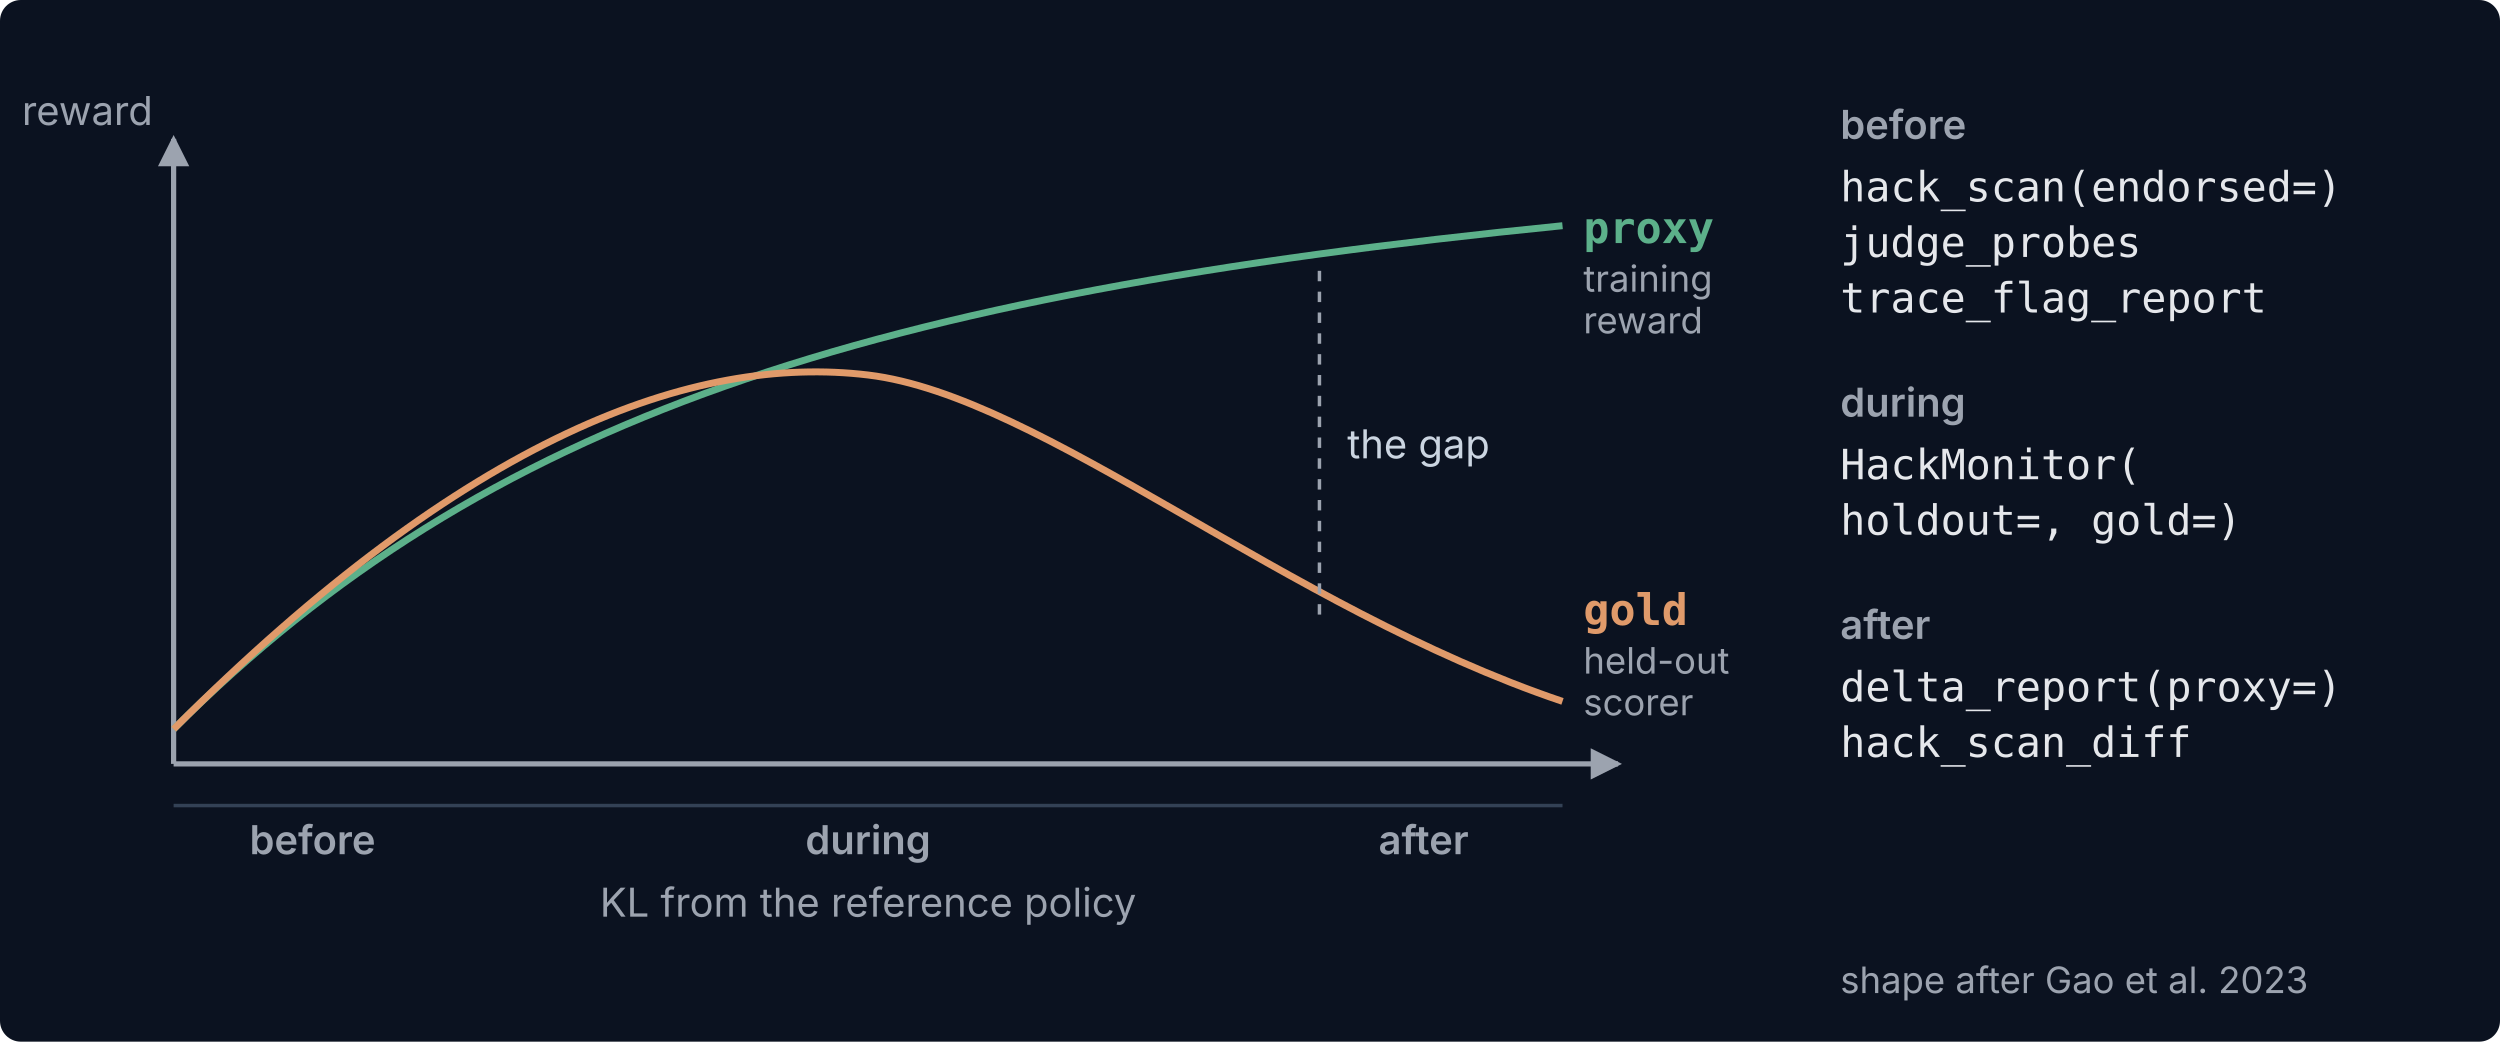
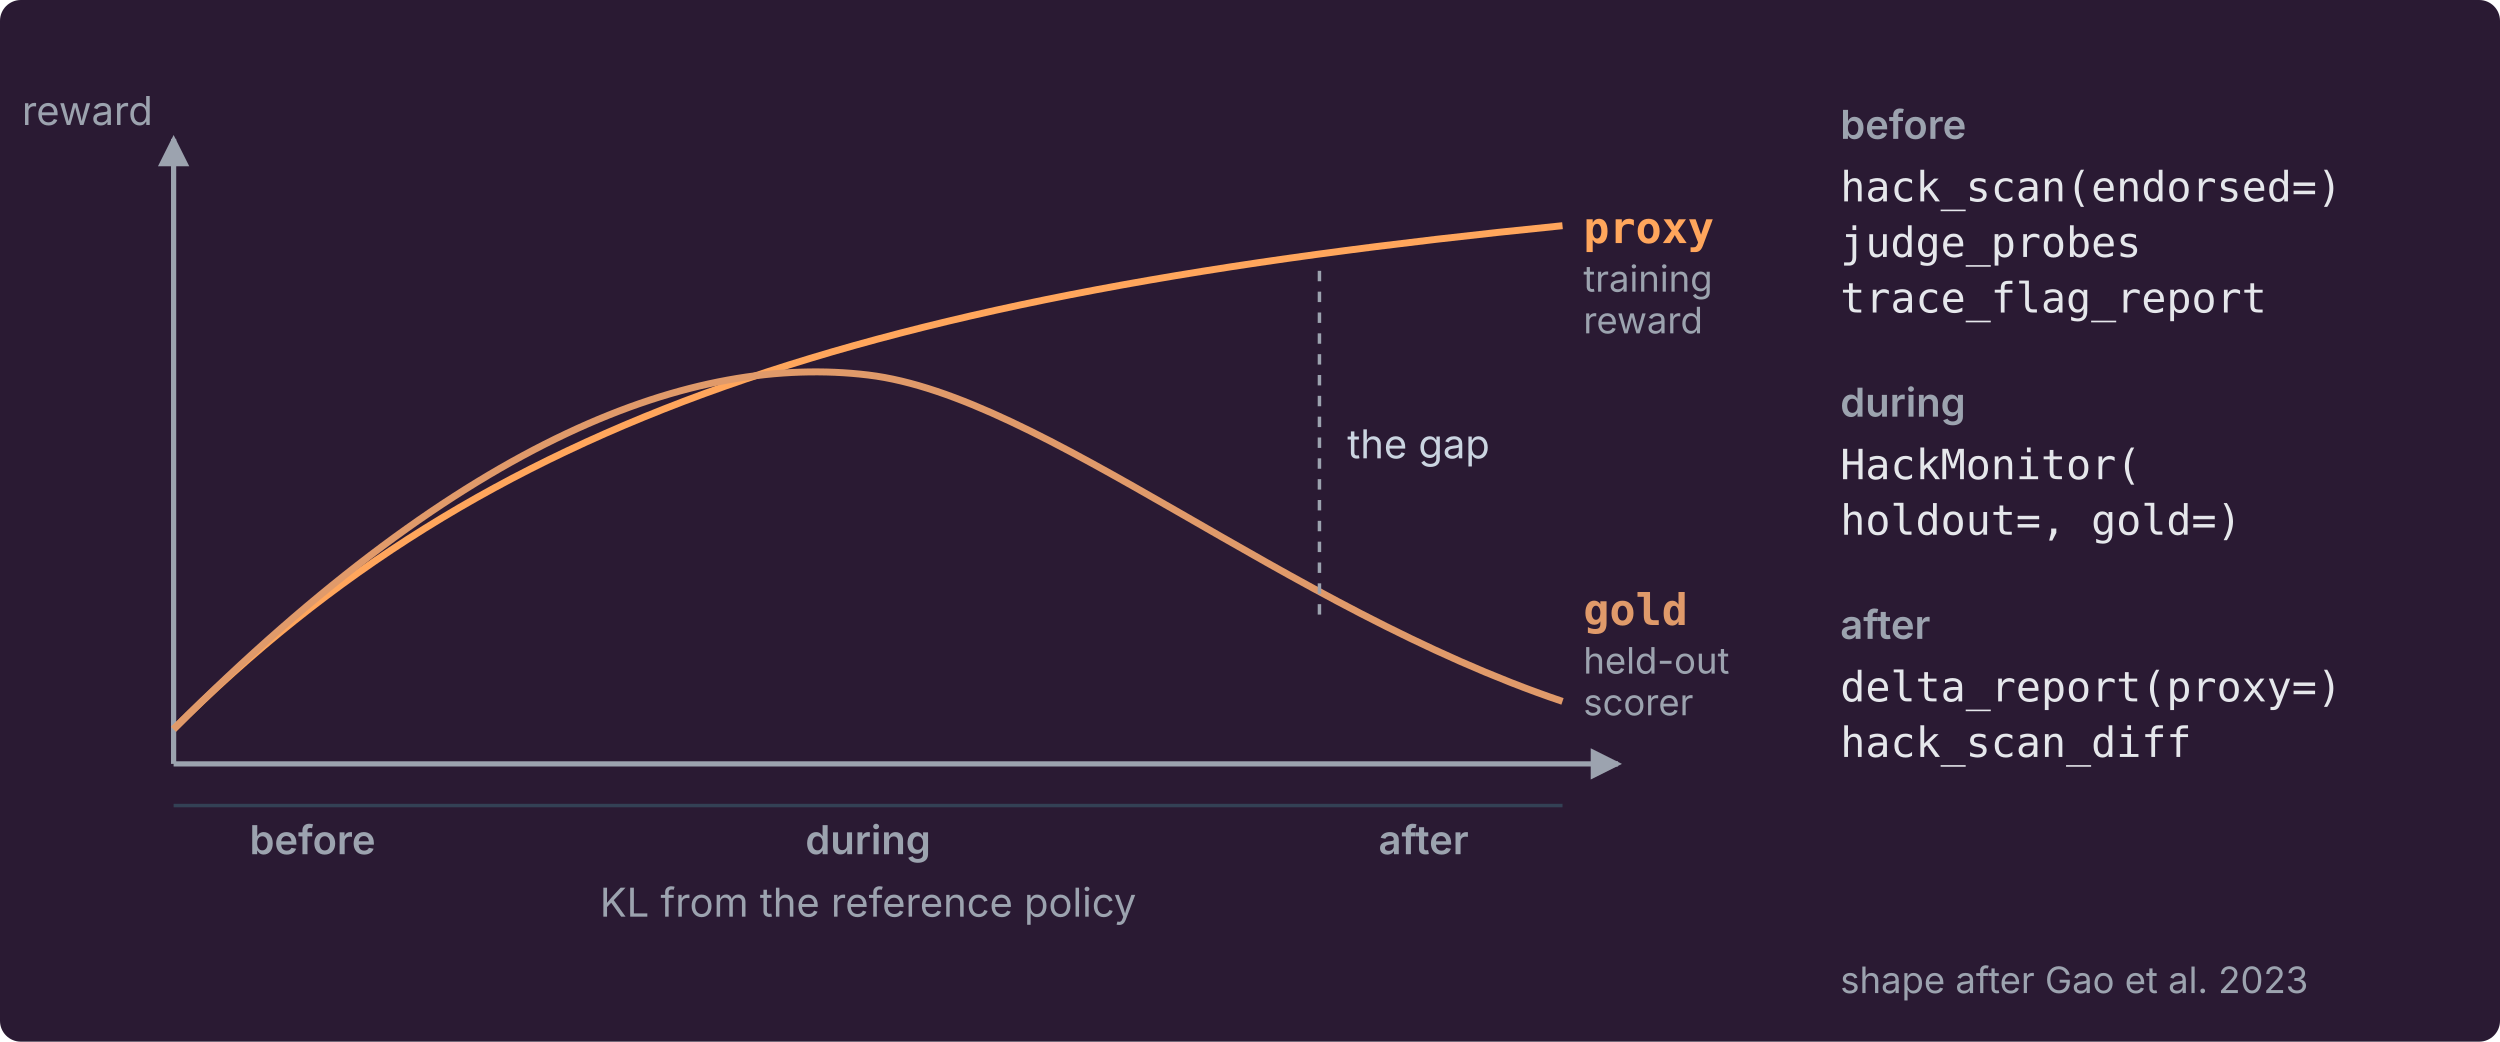
<svg xmlns="http://www.w3.org/2000/svg" viewBox="0 0 720 300" width="720" height="300" role="img" aria-label="Proxy reward keeps climbing while gold reward turns over as KL grows; the five checks placed before, during and after">
  <defs>
    <marker id="arrow" viewBox="0 0 8 8" refX="7" refY="4" markerWidth="6" markerHeight="6" orient="auto">
      <path d="M0,0 L8,4 L0,8 z" fill="#9CA3AF" />
    </marker>
    <marker id="arrow-green" viewBox="0 0 8 8" refX="7" refY="4" markerWidth="6" markerHeight="6" orient="auto">
-       <path d="M0,0 L8,4 L0,8 z" fill="#5CB08A" />
+       <path d="M0,0 L8,4 L0,8 z" fill="#FFA65C" />
    </marker>
  </defs>
-   <rect width="720" height="300" rx="6" fill="#0B1220" />
+   <rect width="720" height="300" rx="6" fill="#2A1A33" />
  <path d="M 50 220 L 466 220" fill="none" stroke="#9CA3AF" stroke-width="1.5" marker-end="url(#arrow)" />
  <path d="M 50 220 L 50 40" fill="none" stroke="#9CA3AF" stroke-width="1.5" marker-end="url(#arrow)" />
  <text x="250.0" y="264" font-family="ui-sans-serif, system-ui, -apple-system, 'Segoe UI', Inter, sans-serif" font-size="11.5" font-weight="400" fill="#9CA3AF" text-anchor="middle">KL from the reference policy</text>
  <text x="44" y="36" font-family="ui-sans-serif, system-ui, -apple-system, 'Segoe UI', Inter, sans-serif" font-size="11.5" font-weight="400" fill="#9CA3AF" text-anchor="end">reward</text>
-   <path d="M 50 210 C 140 120, 250 85, 450 65" fill="none" stroke="#5CB08A" stroke-width="2" />
-   <text x="456" y="70" font-family="ui-monospace, SFMono-Regular, Menlo, Consolas, monospace" font-size="12.5" font-weight="600" fill="#5CB08A" text-anchor="start">proxy</text>
+   <path d="M 50 210 C 140 120, 250 85, 450 65" fill="none" stroke="#FFA65C" stroke-width="2" />
+   <text x="456" y="70" font-family="ui-monospace, SFMono-Regular, Menlo, Consolas, monospace" font-size="12.5" font-weight="600" fill="#FFA65C" text-anchor="start">proxy</text>
  <text x="456" y="84" font-family="ui-sans-serif, system-ui, -apple-system, 'Segoe UI', Inter, sans-serif" font-size="10.5" font-weight="400" fill="#9CA3AF" text-anchor="start">training</text>
  <text x="456" y="96" font-family="ui-sans-serif, system-ui, -apple-system, 'Segoe UI', Inter, sans-serif" font-size="10.5" font-weight="400" fill="#9CA3AF" text-anchor="start">reward</text>
  <path d="M 50 210 C 135 125, 200 102, 250 108 S 370 175, 450 202" fill="none" stroke="#E09A6A" stroke-width="2" />
  <text x="456" y="180" font-family="ui-monospace, SFMono-Regular, Menlo, Consolas, monospace" font-size="12.5" font-weight="600" fill="#E09A6A" text-anchor="start">gold</text>
  <text x="456" y="194" font-family="ui-sans-serif, system-ui, -apple-system, 'Segoe UI', Inter, sans-serif" font-size="10.5" font-weight="400" fill="#9CA3AF" text-anchor="start">held-out</text>
  <text x="456" y="206" font-family="ui-sans-serif, system-ui, -apple-system, 'Segoe UI', Inter, sans-serif" font-size="10.5" font-weight="400" fill="#9CA3AF" text-anchor="start">scorer</text>
  <line x1="380" y1="78" x2="380" y2="180" stroke="#9CA3AF" stroke-width="1" stroke-dasharray="3 3" />
  <text x="388" y="132" font-family="ui-sans-serif, system-ui, -apple-system, 'Segoe UI', Inter, sans-serif" font-size="11.5" font-weight="400" fill="#CBD5E1" text-anchor="start">the gap</text>
  <line x1="50" y1="232" x2="450" y2="232" stroke="#334155" stroke-width="1" />
  <text x="90" y="246" font-family="ui-sans-serif, system-ui, -apple-system, 'Segoe UI', Inter, sans-serif" font-size="11.5" font-weight="600" fill="#9CA3AF" text-anchor="middle">before</text>
  <text x="250" y="246" font-family="ui-sans-serif, system-ui, -apple-system, 'Segoe UI', Inter, sans-serif" font-size="11.5" font-weight="600" fill="#9CA3AF" text-anchor="middle">during</text>
  <text x="410" y="246" font-family="ui-sans-serif, system-ui, -apple-system, 'Segoe UI', Inter, sans-serif" font-size="11.5" font-weight="600" fill="#9CA3AF" text-anchor="middle">after</text>
  <text x="530" y="40" font-family="ui-sans-serif, system-ui, -apple-system, 'Segoe UI', Inter, sans-serif" font-size="11.5" font-weight="600" fill="#9CA3AF" text-anchor="start">before</text>
  <text x="530" y="58" font-family="ui-monospace, SFMono-Regular, Menlo, Consolas, monospace" font-size="12" font-weight="400" fill="#E5E7EB" text-anchor="start">hack_scan(endorsed=)</text>
  <text x="530" y="74" font-family="ui-monospace, SFMono-Regular, Menlo, Consolas, monospace" font-size="12" font-weight="400" fill="#E5E7EB" text-anchor="start">judge_probes</text>
  <text x="530" y="90" font-family="ui-monospace, SFMono-Regular, Menlo, Consolas, monospace" font-size="12" font-weight="400" fill="#E5E7EB" text-anchor="start">trace_flag_report</text>
  <text x="530" y="120" font-family="ui-sans-serif, system-ui, -apple-system, 'Segoe UI', Inter, sans-serif" font-size="11.5" font-weight="600" fill="#9CA3AF" text-anchor="start">during</text>
  <text x="530" y="138" font-family="ui-monospace, SFMono-Regular, Menlo, Consolas, monospace" font-size="12" font-weight="400" fill="#E5E7EB" text-anchor="start">HackMonitor(</text>
  <text x="530" y="154" font-family="ui-monospace, SFMono-Regular, Menlo, Consolas, monospace" font-size="12" font-weight="400" fill="#E5E7EB" text-anchor="start">  holdout=, gold=)</text>
  <text x="530" y="184" font-family="ui-sans-serif, system-ui, -apple-system, 'Segoe UI', Inter, sans-serif" font-size="11.5" font-weight="600" fill="#9CA3AF" text-anchor="start">after</text>
  <text x="530" y="202" font-family="ui-monospace, SFMono-Regular, Menlo, Consolas, monospace" font-size="12" font-weight="400" fill="#E5E7EB" text-anchor="start">delta_report(proxy=)</text>
  <text x="530" y="218" font-family="ui-monospace, SFMono-Regular, Menlo, Consolas, monospace" font-size="12" font-weight="400" fill="#E5E7EB" text-anchor="start">hack_scan_diff</text>
  <text x="530" y="286" font-family="ui-sans-serif, system-ui, -apple-system, 'Segoe UI', Inter, sans-serif" font-size="10.5" font-weight="400" fill="#9CA3AF" text-anchor="start">shape after Gao et al. 2023</text>
</svg>
